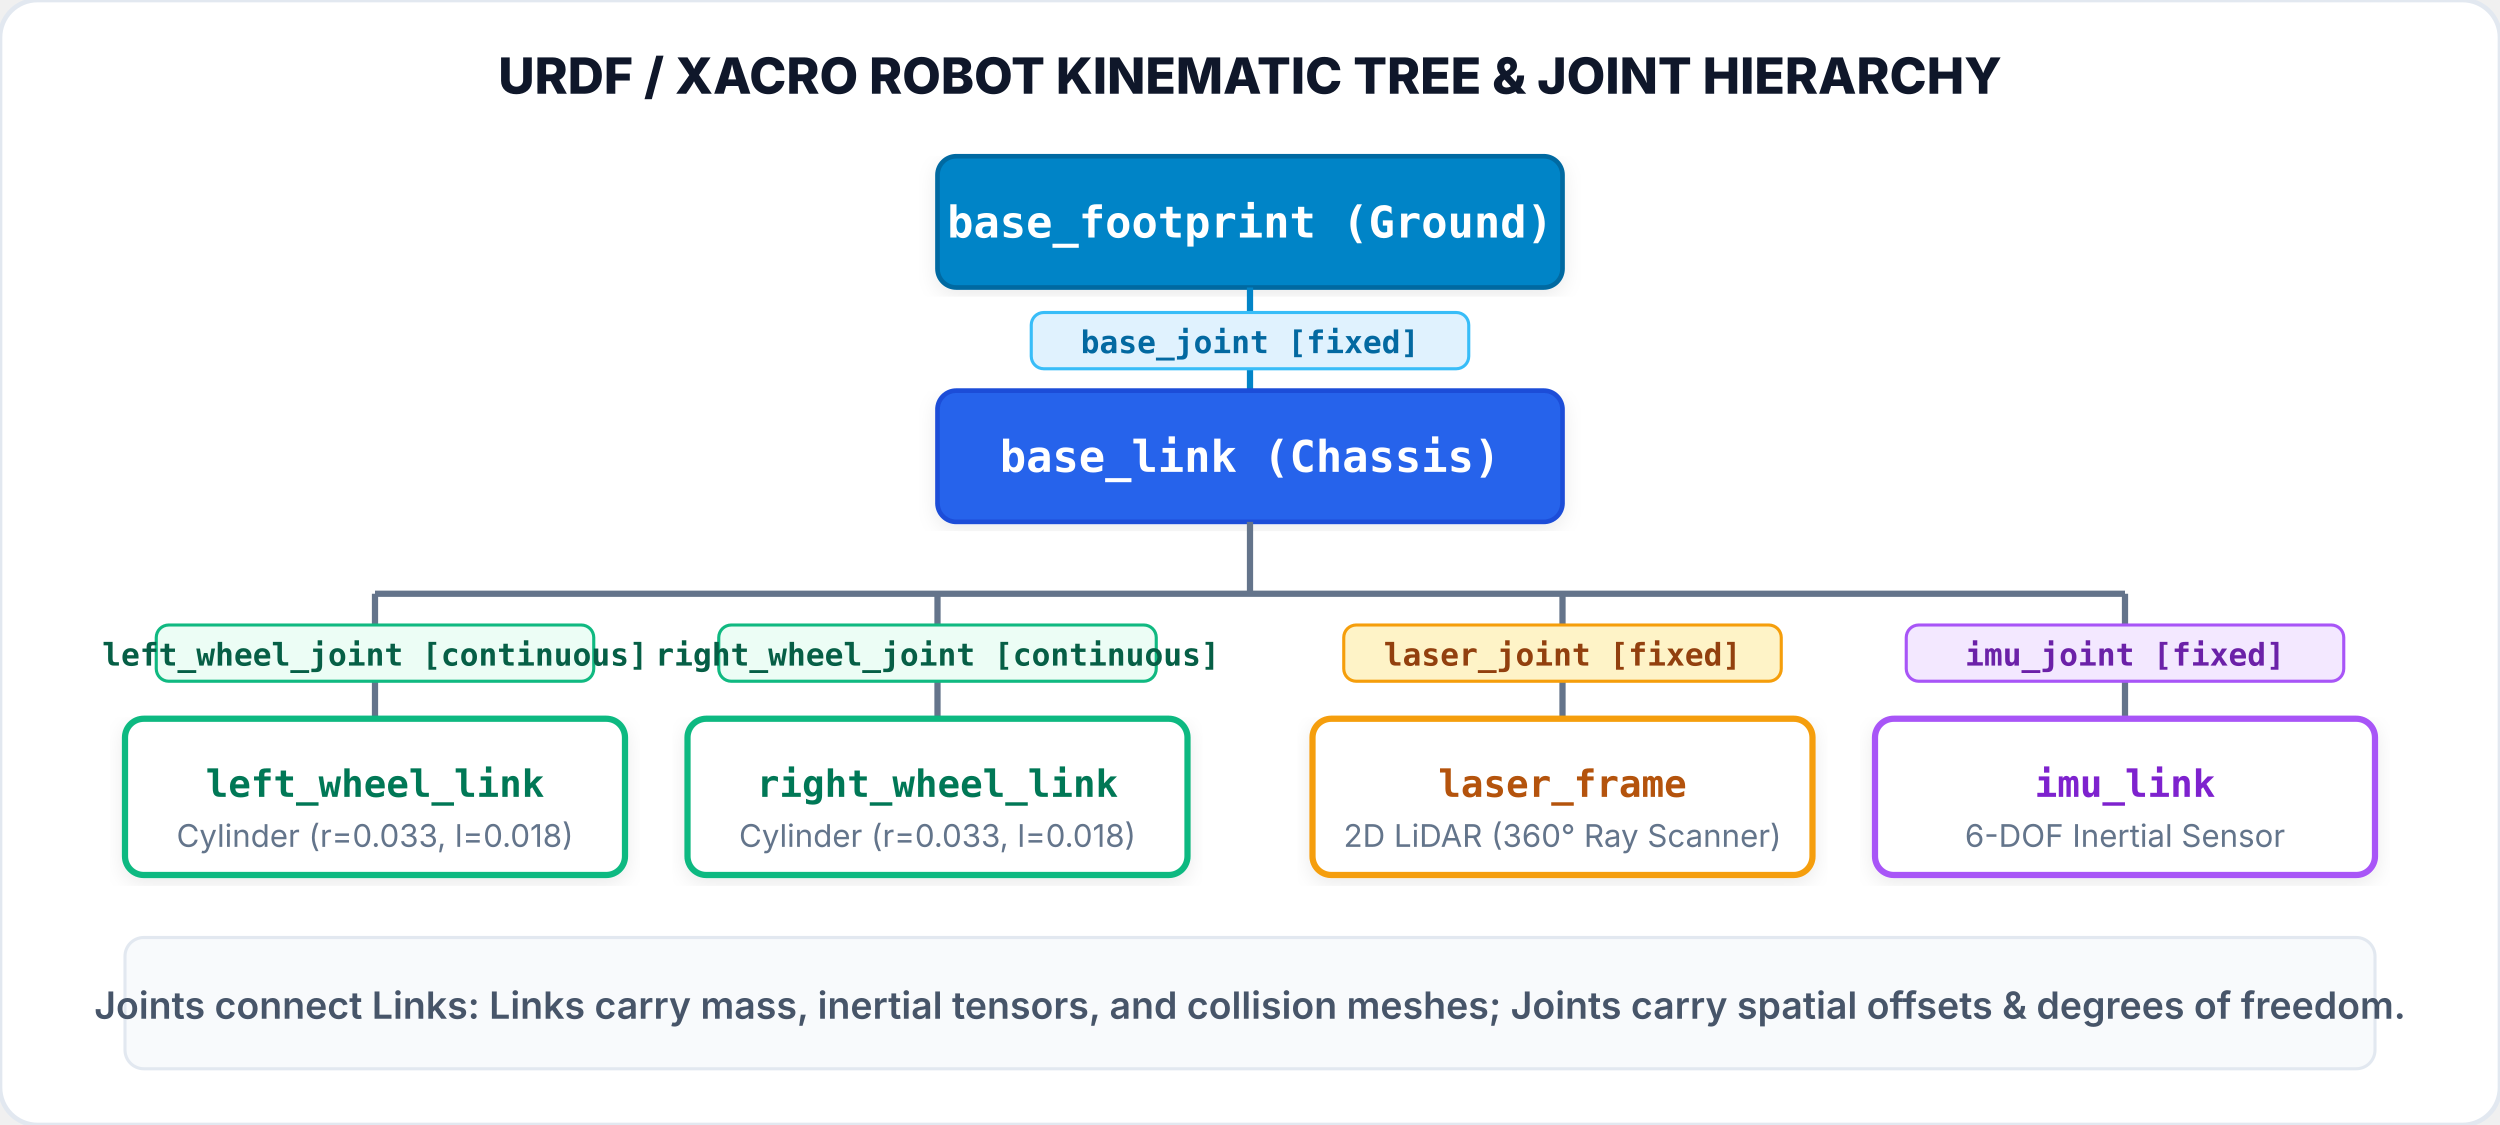
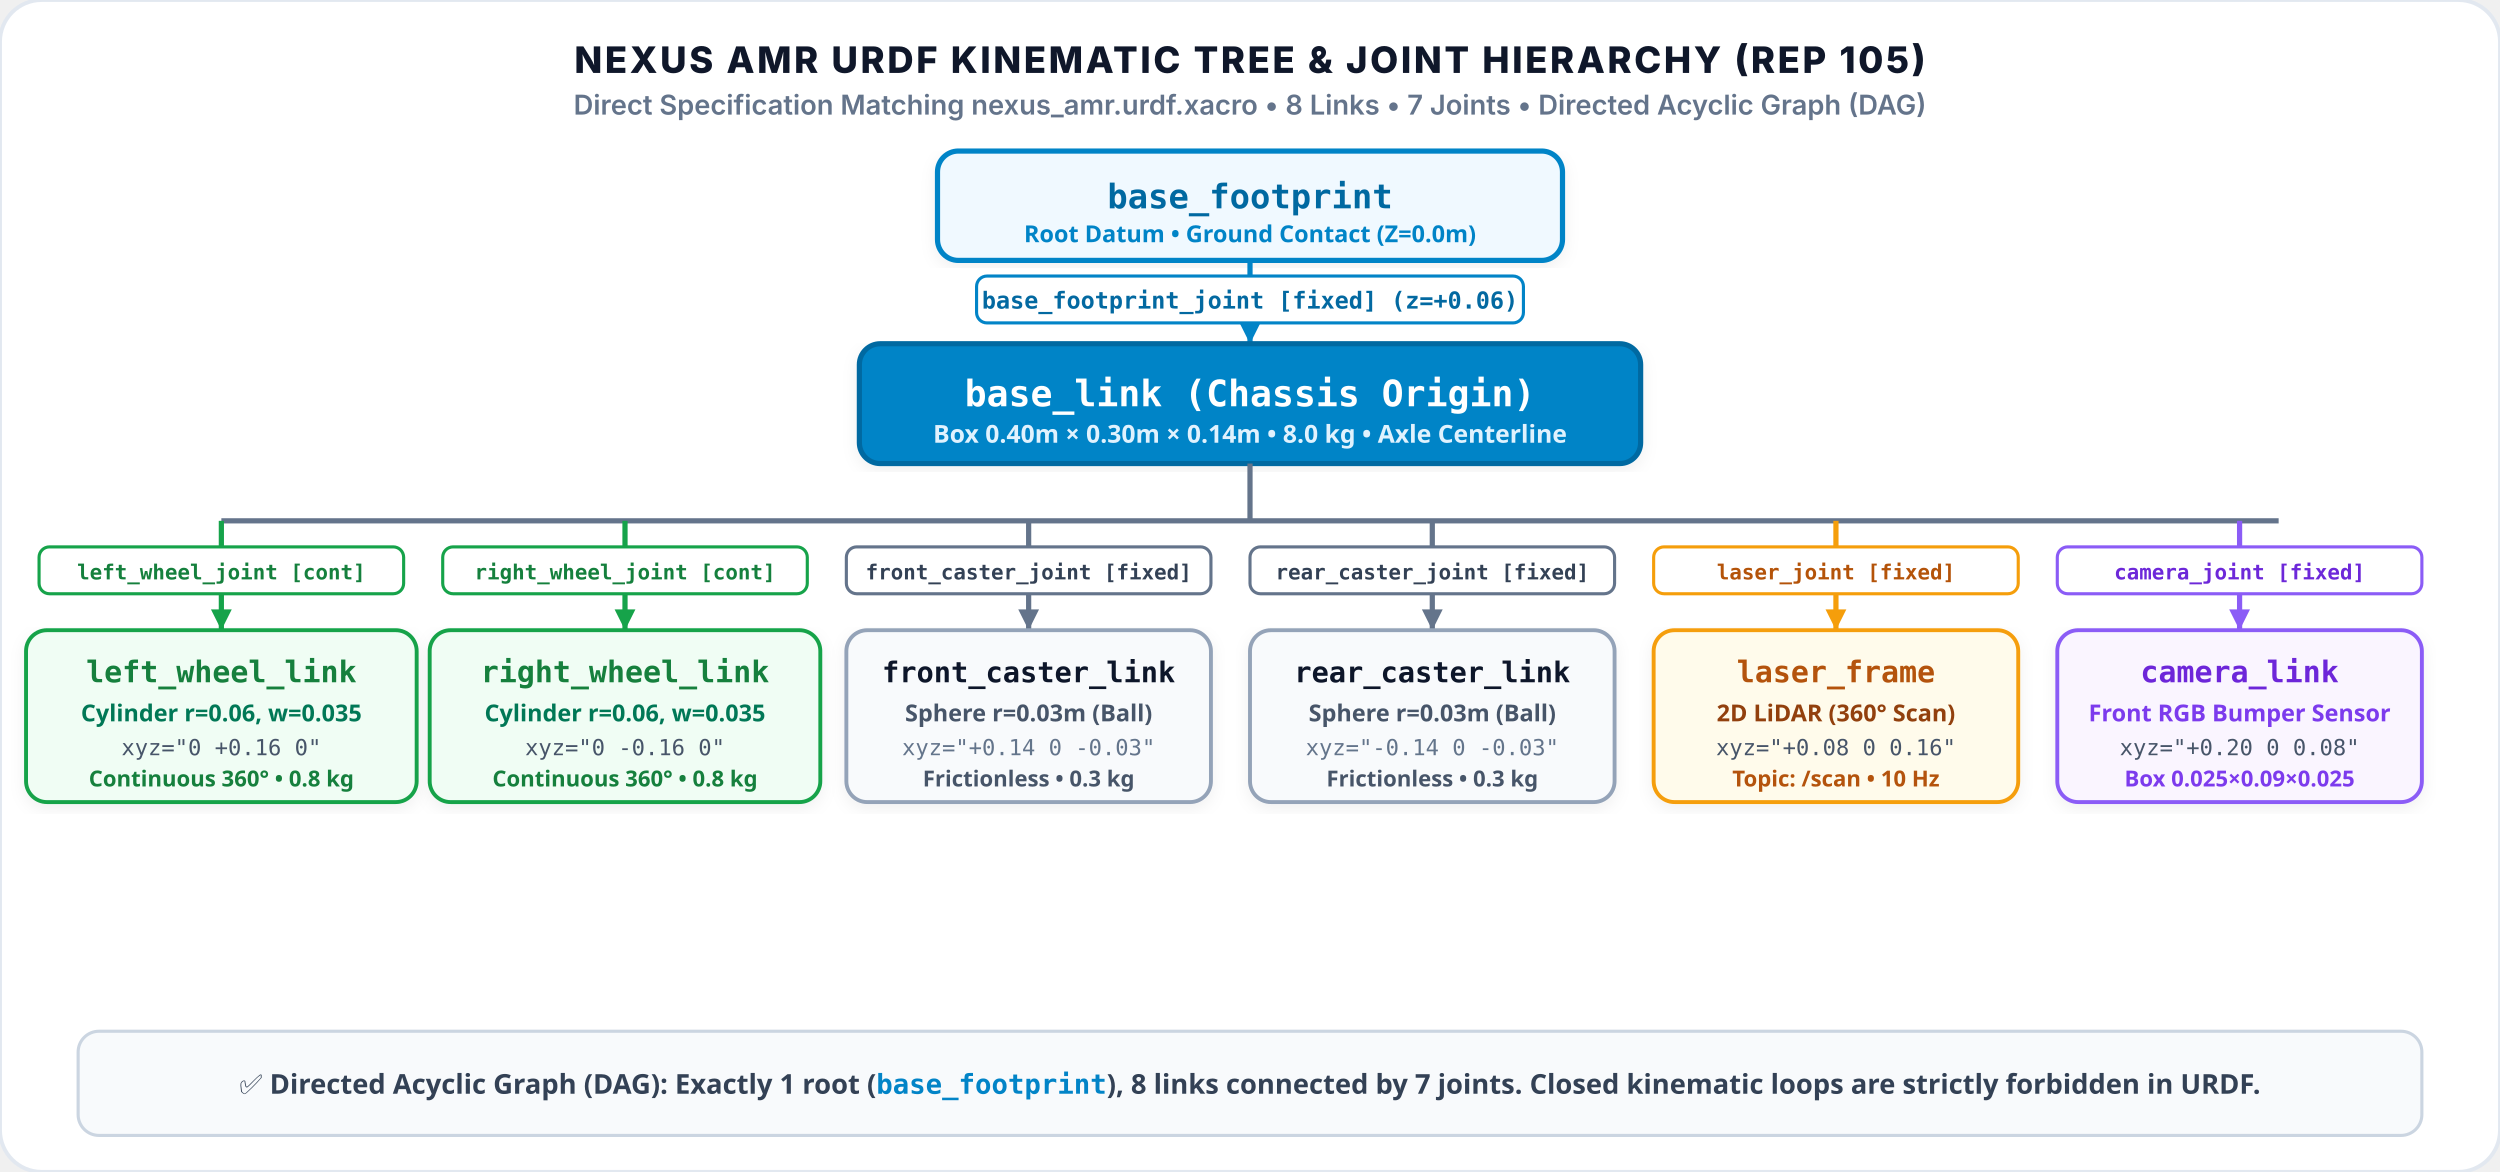
- <svg xmlns="http://www.w3.org/2000/svg" viewBox="0 0 800 360" width="100%" height="100%">
+ <svg xmlns="http://www.w3.org/2000/svg" viewBox="0 0 960 450" width="100%" height="100%">
  <defs>
-     <filter id="nodeShadow" x="-3%" y="-5%" width="106%" height="112%">
-       <feDropShadow dx="0" dy="2" stdDeviation="3" flood-color="#0f172a" flood-opacity="0.08" />
+     <filter id="nodeShadow" x="-4%" y="-5%" width="108%" height="112%">
+       <feDropShadow dx="0" dy="2" stdDeviation="3" flood-color="#0f172a" flood-opacity="0.06" />
    </filter>
  </defs>
-   <rect width="800" height="360" rx="12" fill="#ffffff" stroke="#e2e8f0" stroke-width="1.5" />
-   <text x="400" y="30" font-family="-apple-system, BlinkMacSystemFont, sans-serif" font-size="16" font-weight="800" fill="#0f172a" text-anchor="middle">URDF / XACRO ROBOT KINEMATIC TREE &amp; JOINT HIERARCHY</text>
-   <g filter="url(#nodeShadow)">
-     <rect x="300" y="50" width="200" height="42" rx="6" fill="#0284c7" stroke="#0369a1" stroke-width="1.5" />
-     <text x="400" y="76" font-family="monospace" font-size="14" font-weight="bold" fill="#ffffff" text-anchor="middle">base_footprint (Ground)</text>
+   <rect width="960" height="450" rx="16" fill="#ffffff" stroke="#e2e8f0" stroke-width="1.5" />
+   <text x="480" y="28" font-family="system-ui, -apple-system, sans-serif" font-size="14" font-weight="800" fill="#0f172a" text-anchor="middle" letter-spacing="1">
+     NEXUS AMR URDF KINEMATIC TREE &amp; JOINT HIERARCHY (REP 105)
+   </text>
+   <text x="480" y="44" font-family="system-ui, -apple-system, sans-serif" font-size="10.5" font-weight="600" fill="#64748b" text-anchor="middle">
+     Direct Specification Matching nexus_amr.urdf.xacro • 8 Links • 7 Joints • Directed Acyclic Graph (DAG)
+   </text>
+   <g transform="translate(360, 58)" filter="url(#nodeShadow)">
+     <rect width="240" height="42" rx="8" fill="#f0f9ff" stroke="#0284c7" stroke-width="2" />
+     <text x="120" y="22" font-family="monospace" font-size="13" font-weight="800" fill="#0369a1" text-anchor="middle">base_footprint</text>
+     <text x="120" y="35" font-family="system-ui, sans-serif" font-size="9" font-weight="600" fill="#0284c7" text-anchor="middle">Root Datum • Ground Contact (Z=0.0m)</text>
  </g>
-   <path d="M 400 92 L 400 125" stroke="#0284c7" stroke-width="2" />
-   <rect x="330" y="100" width="140" height="18" rx="4" fill="#e0f2fe" stroke="#38bdf8" stroke-width="1" />
-   <text x="400" y="113" font-family="monospace" font-size="10" font-weight="bold" fill="#0369a1" text-anchor="middle">base_joint [fixed]</text>
-   <g filter="url(#nodeShadow)">
-     <rect x="300" y="125" width="200" height="42" rx="6" fill="#2563eb" stroke="#1d4ed8" stroke-width="1.5" />
-     <text x="400" y="151" font-family="monospace" font-size="14" font-weight="bold" fill="#ffffff" text-anchor="middle">base_link (Chassis)</text>
+   <line x1="480" y1="100" x2="480" y2="132" stroke="#0284c7" stroke-width="2" />
+   <polygon points="480,132 476,124 484,124" fill="#0284c7" />
+   <rect x="375" y="106" width="210" height="18" rx="4" fill="#ffffff" stroke="#0284c7" stroke-width="1.2" />
+   <text x="480" y="118.5" font-family="monospace" font-size="9" font-weight="700" fill="#0369a1" text-anchor="middle">base_footprint_joint [fixed] (z=+0.06)</text>
+   <g transform="translate(330, 132)" filter="url(#nodeShadow)">
+     <rect width="300" height="46" rx="8" fill="#0284c7" stroke="#0369a1" stroke-width="2" />
+     <text x="150" y="24" font-family="monospace" font-size="14" font-weight="800" fill="#ffffff" text-anchor="middle">base_link (Chassis Origin)</text>
+     <text x="150" y="38" font-family="system-ui, sans-serif" font-size="9.5" font-weight="600" fill="#e0f2fe" text-anchor="middle">Box 0.40m × 0.30m × 0.14m • 8.0 kg • Axle Centerline</text>
  </g>
-   <path d="M 400 167 L 400 190" stroke="#64748b" stroke-width="2" />
-   <path d="M 120 190 L 680 190" stroke="#64748b" stroke-width="2" />
-   <path d="M 120 190 L 120 230" stroke="#64748b" stroke-width="2" />
-   <rect x="50" y="200" width="140" height="18" rx="4" fill="#ecfdf5" stroke="#10b981" stroke-width="1" />
-   <text x="120" y="213" font-family="monospace" font-size="10" font-weight="bold" fill="#065f46" text-anchor="middle">left_wheel_joint [continuous]</text>
-   <g filter="url(#nodeShadow)">
-     <rect x="40" y="230" width="160" height="50" rx="6" fill="#ffffff" stroke="#10b981" stroke-width="2" />
-     <text x="120" y="255" font-family="monospace" font-size="12" font-weight="bold" fill="#047857" text-anchor="middle">left_wheel_link</text>
-     <text x="120" y="271" font-family="-apple-system, BlinkMacSystemFont, sans-serif" font-size="10" fill="#64748b" text-anchor="middle">Cylinder (r=0.033, l=0.018)</text>
+   <line x1="480" y1="178" x2="480" y2="200" stroke="#64748b" stroke-width="2" />
+   <line x1="85" y1="200" x2="875" y2="200" stroke="#64748b" stroke-width="2" />
+   <line x1="85" y1="200" x2="85" y2="242" stroke="#16a34a" stroke-width="2" />
+   <polygon points="85,242 81,234 89,234" fill="#16a34a" />
+   <rect x="15" y="210" width="140" height="18" rx="4" fill="#ffffff" stroke="#16a34a" stroke-width="1.2" />
+   <text x="85" y="222.5" font-family="monospace" font-size="8" font-weight="700" fill="#15803d" text-anchor="middle">left_wheel_joint [cont]</text>
+   <g transform="translate(10, 242)" filter="url(#nodeShadow)">
+     <rect width="150" height="66" rx="8" fill="#f0fdf4" stroke="#16a34a" stroke-width="1.5" />
+     <text x="75" y="20" font-family="monospace" font-size="11.5" font-weight="800" fill="#15803d" text-anchor="middle">left_wheel_link</text>
+     <text x="75" y="35" font-family="system-ui, sans-serif" font-size="9" font-weight="600" fill="#047857" text-anchor="middle">Cylinder r=0.06, w=0.035</text>
+     <text x="75" y="48" font-family="monospace" font-size="8.5" fill="#475569" text-anchor="middle">xyz="0 +0.16 0"</text>
+     <text x="75" y="60" font-family="system-ui, sans-serif" font-size="8.5" font-weight="600" fill="#15803d" text-anchor="middle">Continuous 360° • 0.8 kg</text>
  </g>
-   <path d="M 300 190 L 300 230" stroke="#64748b" stroke-width="2" />
-   <rect x="230" y="200" width="140" height="18" rx="4" fill="#ecfdf5" stroke="#10b981" stroke-width="1" />
-   <text x="300" y="213" font-family="monospace" font-size="10" font-weight="bold" fill="#065f46" text-anchor="middle">right_wheel_joint [continuous]</text>
-   <g filter="url(#nodeShadow)">
-     <rect x="220" y="230" width="160" height="50" rx="6" fill="#ffffff" stroke="#10b981" stroke-width="2" />
-     <text x="300" y="255" font-family="monospace" font-size="12" font-weight="bold" fill="#047857" text-anchor="middle">right_wheel_link</text>
-     <text x="300" y="271" font-family="-apple-system, BlinkMacSystemFont, sans-serif" font-size="10" fill="#64748b" text-anchor="middle">Cylinder (r=0.033, l=0.018)</text>
+   <line x1="240" y1="200" x2="240" y2="242" stroke="#16a34a" stroke-width="2" />
+   <polygon points="240,242 236,234 244,234" fill="#16a34a" />
+   <rect x="170" y="210" width="140" height="18" rx="4" fill="#ffffff" stroke="#16a34a" stroke-width="1.2" />
+   <text x="240" y="222.5" font-family="monospace" font-size="8" font-weight="700" fill="#15803d" text-anchor="middle">right_wheel_joint [cont]</text>
+   <g transform="translate(165, 242)" filter="url(#nodeShadow)">
+     <rect width="150" height="66" rx="8" fill="#f0fdf4" stroke="#16a34a" stroke-width="1.5" />
+     <text x="75" y="20" font-family="monospace" font-size="11.5" font-weight="800" fill="#15803d" text-anchor="middle">right_wheel_link</text>
+     <text x="75" y="35" font-family="system-ui, sans-serif" font-size="9" font-weight="600" fill="#047857" text-anchor="middle">Cylinder r=0.06, w=0.035</text>
+     <text x="75" y="48" font-family="monospace" font-size="8.5" fill="#475569" text-anchor="middle">xyz="0 -0.16 0"</text>
+     <text x="75" y="60" font-family="system-ui, sans-serif" font-size="8.5" font-weight="600" fill="#15803d" text-anchor="middle">Continuous 360° • 0.8 kg</text>
  </g>
-   <path d="M 500 190 L 500 230" stroke="#64748b" stroke-width="2" />
-   <rect x="430" y="200" width="140" height="18" rx="4" fill="#fef3c7" stroke="#f59e0b" stroke-width="1" />
-   <text x="500" y="213" font-family="monospace" font-size="10" font-weight="bold" fill="#92400e" text-anchor="middle">laser_joint [fixed]</text>
-   <g filter="url(#nodeShadow)">
-     <rect x="420" y="230" width="160" height="50" rx="6" fill="#ffffff" stroke="#f59e0b" stroke-width="2" />
-     <text x="500" y="255" font-family="monospace" font-size="12" font-weight="bold" fill="#b45309" text-anchor="middle">laser_frame</text>
-     <text x="500" y="271" font-family="-apple-system, BlinkMacSystemFont, sans-serif" font-size="10" fill="#64748b" text-anchor="middle">2D LiDAR (360° Ray Scanner)</text>
+   <line x1="395" y1="200" x2="395" y2="242" stroke="#64748b" stroke-width="2" />
+   <polygon points="395,242 391,234 399,234" fill="#64748b" />
+   <rect x="325" y="210" width="140" height="18" rx="4" fill="#ffffff" stroke="#64748b" stroke-width="1.2" />
+   <text x="395" y="222.5" font-family="monospace" font-size="8" font-weight="700" fill="#334155" text-anchor="middle">front_caster_joint [fixed]</text>
+   <g transform="translate(325, 242)" filter="url(#nodeShadow)">
+     <rect width="140" height="66" rx="8" fill="#f8fafc" stroke="#94a3b8" stroke-width="1.5" />
+     <text x="70" y="20" font-family="monospace" font-size="11" font-weight="800" fill="#0f172a" text-anchor="middle">front_caster_link</text>
+     <text x="70" y="35" font-family="system-ui, sans-serif" font-size="9" font-weight="600" fill="#475569" text-anchor="middle">Sphere r=0.03m (Ball)</text>
+     <text x="70" y="48" font-family="monospace" font-size="8.5" fill="#64748b" text-anchor="middle">xyz="+0.14 0 -0.03"</text>
+     <text x="70" y="60" font-family="system-ui, sans-serif" font-size="8.5" font-weight="600" fill="#475569" text-anchor="middle">Frictionless • 0.3 kg</text>
  </g>
-   <path d="M 680 190 L 680 230" stroke="#64748b" stroke-width="2" />
-   <rect x="610" y="200" width="140" height="18" rx="4" fill="#f3e8ff" stroke="#a855f7" stroke-width="1" />
-   <text x="680" y="213" font-family="monospace" font-size="10" font-weight="bold" fill="#6b21a8" text-anchor="middle">imu_joint [fixed]</text>
-   <g filter="url(#nodeShadow)">
-     <rect x="600" y="230" width="160" height="50" rx="6" fill="#ffffff" stroke="#a855f7" stroke-width="2" />
-     <text x="680" y="255" font-family="monospace" font-size="12" font-weight="bold" fill="#7e22ce" text-anchor="middle">imu_link</text>
-     <text x="680" y="271" font-family="-apple-system, BlinkMacSystemFont, sans-serif" font-size="10" fill="#64748b" text-anchor="middle">6-DOF Inertial Sensor</text>
+   <line x1="550" y1="200" x2="550" y2="242" stroke="#64748b" stroke-width="2" />
+   <polygon points="550,242 546,234 554,234" fill="#64748b" />
+   <rect x="480" y="210" width="140" height="18" rx="4" fill="#ffffff" stroke="#64748b" stroke-width="1.2" />
+   <text x="550" y="222.5" font-family="monospace" font-size="8" font-weight="700" fill="#334155" text-anchor="middle">rear_caster_joint [fixed]</text>
+   <g transform="translate(480, 242)" filter="url(#nodeShadow)">
+     <rect width="140" height="66" rx="8" fill="#f8fafc" stroke="#94a3b8" stroke-width="1.5" />
+     <text x="70" y="20" font-family="monospace" font-size="11" font-weight="800" fill="#0f172a" text-anchor="middle">rear_caster_link</text>
+     <text x="70" y="35" font-family="system-ui, sans-serif" font-size="9" font-weight="600" fill="#475569" text-anchor="middle">Sphere r=0.03m (Ball)</text>
+     <text x="70" y="48" font-family="monospace" font-size="8.5" fill="#64748b" text-anchor="middle">xyz="-0.14 0 -0.03"</text>
+     <text x="70" y="60" font-family="system-ui, sans-serif" font-size="8.5" font-weight="600" fill="#475569" text-anchor="middle">Frictionless • 0.3 kg</text>
  </g>
-   <rect x="40" y="300" width="720" height="42" rx="6" fill="#f8fafc" stroke="#e2e8f0" stroke-width="1" />
-   <text x="400" y="326" font-family="-apple-system, BlinkMacSystemFont, sans-serif" font-size="12" font-weight="600" fill="#475569" text-anchor="middle">Joints connect Links: Links carry mass, inertial tensors, and collision meshes; Joints carry spatial offsets &amp; degrees of freedom.</text>
+   <line x1="705" y1="200" x2="705" y2="242" stroke="#f59e0b" stroke-width="2" />
+   <polygon points="705,242 701,234 709,234" fill="#f59e0b" />
+   <rect x="635" y="210" width="140" height="18" rx="4" fill="#ffffff" stroke="#f59e0b" stroke-width="1.2" />
+   <text x="705" y="222.5" font-family="monospace" font-size="8" font-weight="700" fill="#b45309" text-anchor="middle">laser_joint [fixed]</text>
+   <g transform="translate(635, 242)" filter="url(#nodeShadow)">
+     <rect width="140" height="66" rx="8" fill="#fffbeb" stroke="#f59e0b" stroke-width="1.5" />
+     <text x="70" y="20" font-family="monospace" font-size="11.5" font-weight="800" fill="#b45309" text-anchor="middle">laser_frame</text>
+     <text x="70" y="35" font-family="system-ui, sans-serif" font-size="9" font-weight="600" fill="#92400e" text-anchor="middle">2D LiDAR (360° Scan)</text>
+     <text x="70" y="48" font-family="monospace" font-size="8.5" fill="#475569" text-anchor="middle">xyz="+0.08 0 0.16"</text>
+     <text x="70" y="60" font-family="system-ui, sans-serif" font-size="8.5" font-weight="600" fill="#b45309" text-anchor="middle">Topic: /scan • 10 Hz</text>
+   </g>
+   <line x1="860" y1="200" x2="860" y2="242" stroke="#8b5cf6" stroke-width="2" />
+   <polygon points="860,242 856,234 864,234" fill="#8b5cf6" />
+   <rect x="790" y="210" width="140" height="18" rx="4" fill="#ffffff" stroke="#8b5cf6" stroke-width="1.2" />
+   <text x="860" y="222.5" font-family="monospace" font-size="8" font-weight="700" fill="#6d28d9" text-anchor="middle">camera_joint [fixed]</text>
+   <g transform="translate(790, 242)" filter="url(#nodeShadow)">
+     <rect width="140" height="66" rx="8" fill="#faf5ff" stroke="#8b5cf6" stroke-width="1.5" />
+     <text x="70" y="20" font-family="monospace" font-size="11.5" font-weight="800" fill="#6d28d9" text-anchor="middle">camera_link</text>
+     <text x="70" y="35" font-family="system-ui, sans-serif" font-size="9" font-weight="600" fill="#7c3aed" text-anchor="middle">Front RGB Bumper Sensor</text>
+     <text x="70" y="48" font-family="monospace" font-size="8.5" fill="#475569" text-anchor="middle">xyz="+0.20 0 0.08"</text>
+     <text x="70" y="60" font-family="system-ui, sans-serif" font-size="8.5" font-weight="600" fill="#7c3aed" text-anchor="middle">Box 0.025×0.09×0.025</text>
+   </g>
+   <g transform="translate(30, 396)">
+     <rect width="900" height="40" rx="8" fill="#f8fafc" stroke="#cbd5e1" stroke-width="1.2" />
+     <text x="450" y="24" font-family="system-ui, sans-serif" font-size="10.5" font-weight="600" fill="#334155" text-anchor="middle">
+       ✅ Directed Acyclic Graph (DAG): Exactly 1 root (<tspan font-family="monospace" font-weight="700" fill="#0284c7">base_footprint</tspan>), 8 links connected by 7 joints. Closed kinematic loops are strictly forbidden in URDF.
+     </text>
+   </g>
</svg>
